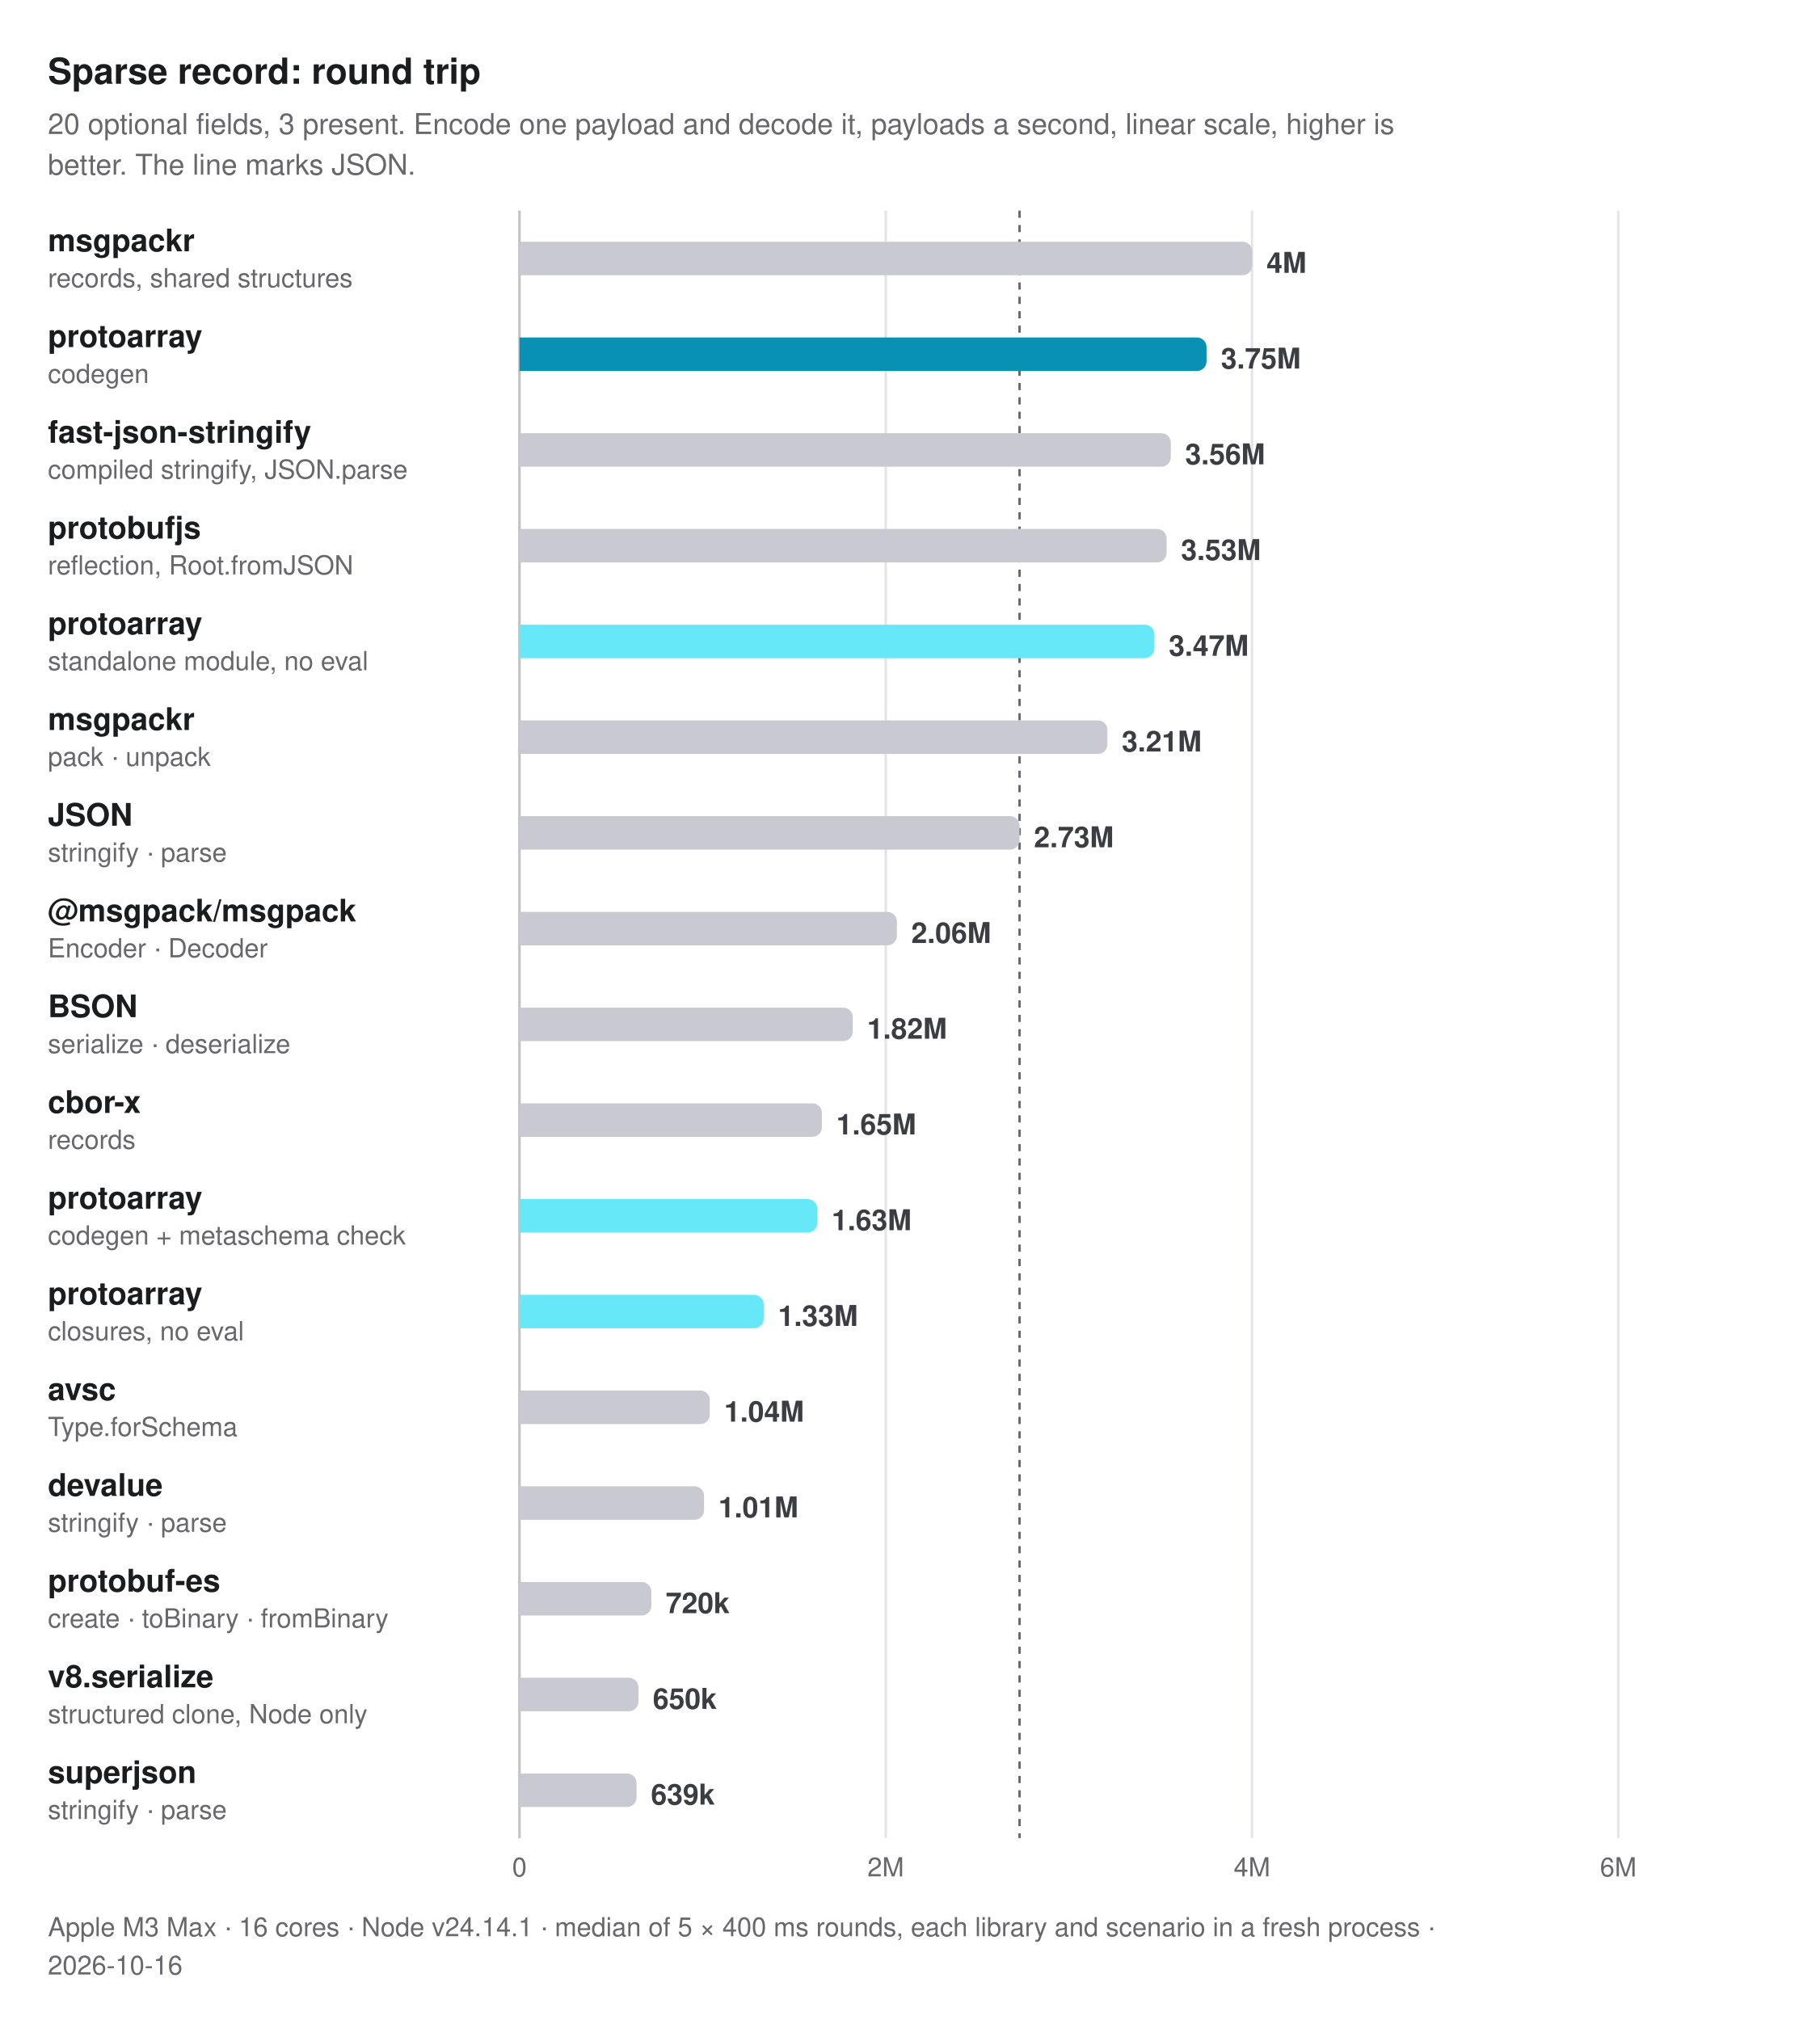
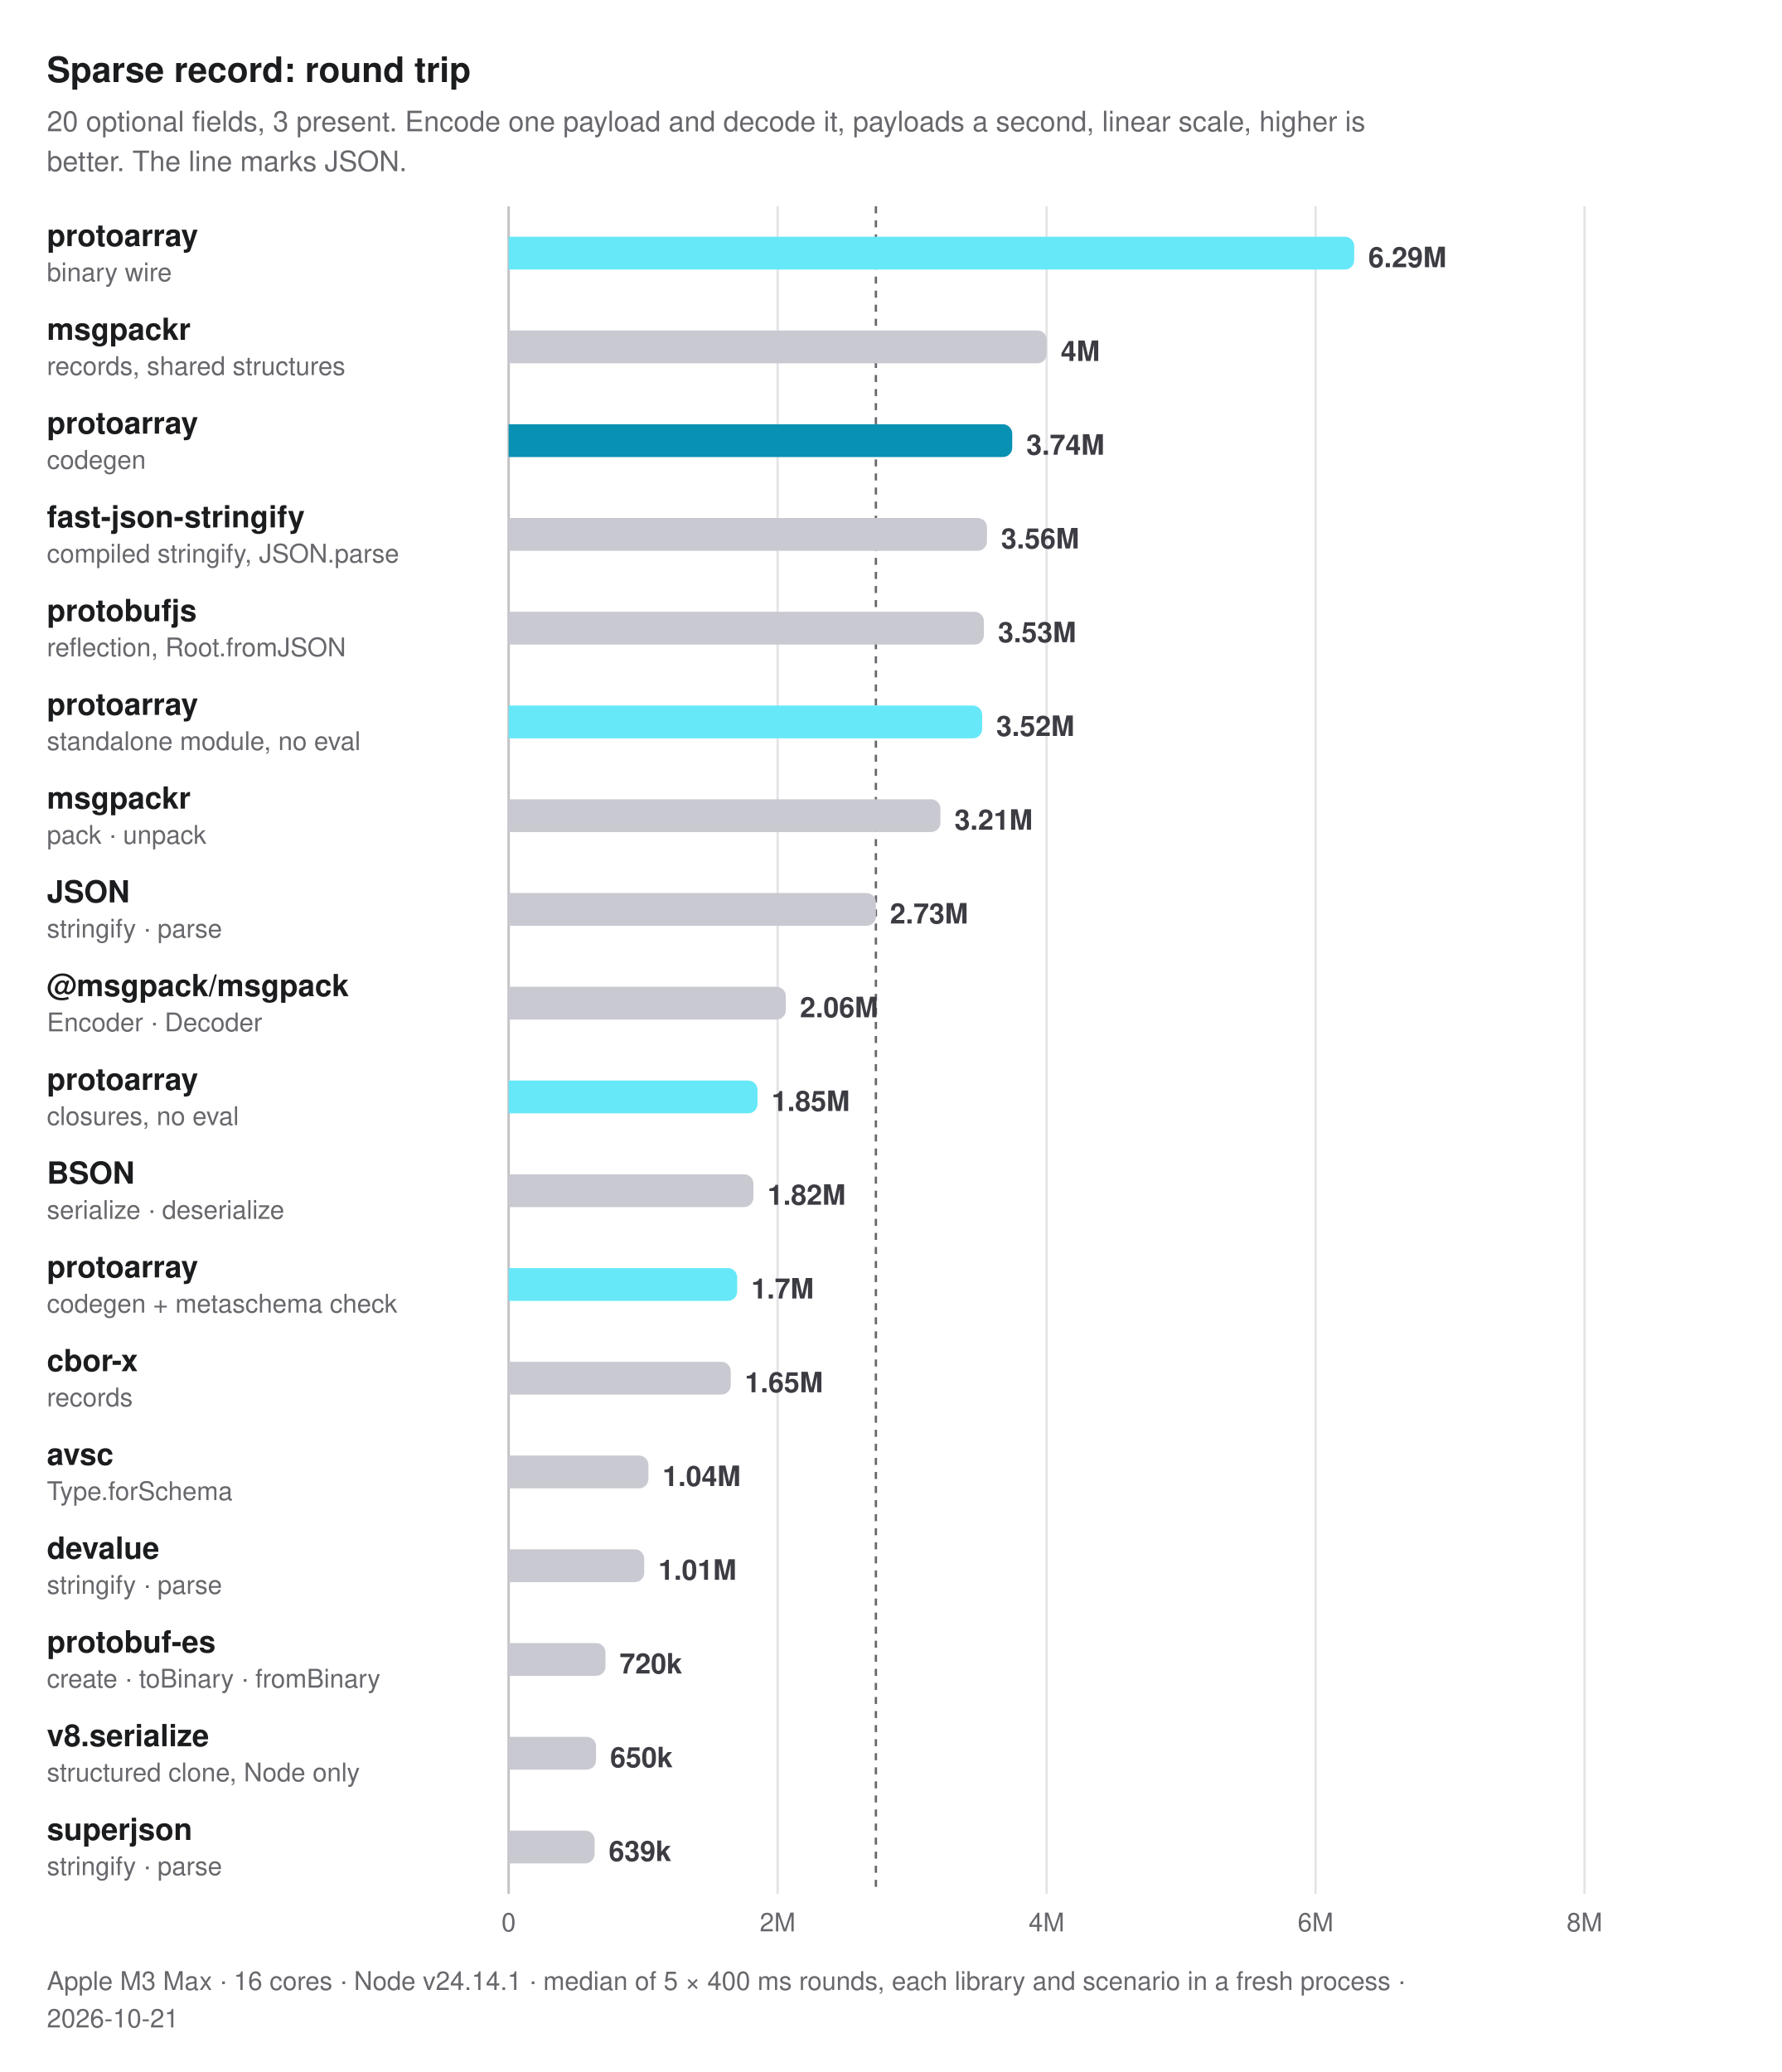
- <svg xmlns="http://www.w3.org/2000/svg" width="760" height="844" viewBox="0 0 760 844" role="img" aria-label="Sparse record: round trip. 20 optional fields, 3 present. Encode one payload and decode it, payloads a second, linear scale, higher is better. The line marks JSON.">
+ <svg xmlns="http://www.w3.org/2000/svg" width="760" height="884" viewBox="0 0 760 884" role="img" aria-label="Sparse record: round trip. 20 optional fields, 3 present. Encode one payload and decode it, payloads a second, linear scale, higher is better. The line marks JSON.">
  <style>
  text { font-family: -apple-system, BlinkMacSystemFont, "Segoe UI", Helvetica, Arial, sans-serif; }
  .title { font-size: 15px; font-weight: 700; fill: #1b1c1e; }
  .subtitle, .caption { font-size: 12px; fill: #67676c; }
  .caption { font-size: 11px; }
  .group { font-size: 11px; font-weight: 600; letter-spacing: 0.06em; fill: #67676c; }
  .label { font-size: 13px; font-weight: 600; fill: #1b1c1e; }
  .label.primary, .label.secondary { font-weight: 700; }
  .sublabel { font-size: 11px; fill: #67676c; }
  .value { font-size: 12px; font-weight: 600; fill: #3c3c43; font-variant-numeric: tabular-nums; }
  .value.small { font-size: 10px; }
  .legend { font-size: 11px; fill: #3c3c43; }
  .tick { font-size: 11px; fill: #67676c; font-variant-numeric: tabular-nums; }
  .grid { stroke: #e4e4e7; stroke-width: 1; }
  .axis { stroke: #c2c2c4; stroke-width: 1; }
  .ref { stroke: #67676c; stroke-width: 1; stroke-dasharray: 3 3; }
  .bar { fill: #c9cad1; }
  .bar.primary { fill: #0891b2; }
  .bar.secondary { fill: #67e8f9; }
  @media (prefers-color-scheme: dark) {
    .title, .label { fill: #dfdfd6; }
    .subtitle, .caption, .group, .sublabel, .tick { fill: #98989f; }
    .value, .legend { fill: #c2c2c4; }
    .grid { stroke: #2e2e32; }
    .axis { stroke: #48484c; }
    .ref { stroke: #98989f; }
    .bar { fill: #4a4b53; }
    .bar.primary { fill: #22d3ee; }
    .bar.secondary { fill: #0e7490; }
  }
</style>
  <text class="title" x="20" y="35">Sparse record: round trip</text>
  <text class="subtitle" x="20" y="56">20 optional fields, 3 present. Encode one payload and decode it, payloads a second, linear scale, higher is</text>
  <text class="subtitle" x="20" y="73">better. The line marks JSON.</text>
-   <line class="grid" x1="217" y1="88" x2="217" y2="768" />
-   <text class="tick" x="217" y="784" text-anchor="middle">0</text>
-   <line class="grid" x1="370" y1="88" x2="370" y2="768" />
-   <text class="tick" x="370" y="784" text-anchor="middle">2M</text>
-   <line class="grid" x1="523" y1="88" x2="523" y2="768" />
-   <text class="tick" x="523" y="784" text-anchor="middle">4M</text>
-   <line class="grid" x1="676" y1="88" x2="676" y2="768" />
-   <text class="tick" x="676" y="784" text-anchor="middle">6M</text>
-   <line class="axis" x1="217" y1="88" x2="217" y2="768" />
-   <line class="ref" x1="425.898" y1="88" x2="425.898" y2="768" />
+   <line class="grid" x1="217" y1="88" x2="217" y2="808" />
+   <text class="tick" x="217" y="824" text-anchor="middle">0</text>
+   <line class="grid" x1="331.75" y1="88" x2="331.75" y2="808" />
+   <text class="tick" x="331.75" y="824" text-anchor="middle">2M</text>
+   <line class="grid" x1="446.5" y1="88" x2="446.5" y2="808" />
+   <text class="tick" x="446.5" y="824" text-anchor="middle">4M</text>
+   <line class="grid" x1="561.25" y1="88" x2="561.25" y2="808" />
+   <text class="tick" x="561.25" y="824" text-anchor="middle">6M</text>
+   <line class="grid" x1="676" y1="88" x2="676" y2="808" />
+   <text class="tick" x="676" y="824" text-anchor="middle">8M</text>
+   <line class="axis" x1="217" y1="88" x2="217" y2="808" />
+   <line class="ref" x1="373.674" y1="88" x2="373.674" y2="808" />
  <g>
-     <text class="label" x="20" y="105">msgpackr</text>
-     <text class="sublabel" x="20" y="120">records, shared structures</text>
-     <path class="bar" d="M217,101H519.073A4,4 0 0 1 523.073,105V111A4,4 0 0 1 519.073,115H217Z" />
-     <text class="value" x="529.073" y="114">4M</text>
+     <text class="label secondary" x="20" y="105">protoarray</text>
+     <text class="sublabel" x="20" y="120">binary wire</text>
+     <path class="bar secondary" d="M217,101H573.746A4,4 0 0 1 577.746,105V111A4,4 0 0 1 573.746,115H217Z" />
+     <text class="value" x="583.746" y="114">6.29M</text>
  </g>
  <g>
-     <text class="label primary" x="20" y="145">protoarray</text>
-     <text class="sublabel" x="20" y="160">codegen</text>
-     <path class="bar primary" d="M217,141H500.011A4,4 0 0 1 504.011,145V151A4,4 0 0 1 500.011,155H217Z" />
-     <text class="value" x="510.011" y="154">3.75M</text>
+     <text class="label" x="20" y="145">msgpackr</text>
+     <text class="sublabel" x="20" y="160">records, shared structures</text>
+     <path class="bar" d="M217,141H442.555A4,4 0 0 1 446.555,145V151A4,4 0 0 1 442.555,155H217Z" />
+     <text class="value" x="452.555" y="154">4M</text>
  </g>
  <g>
-     <text class="label" x="20" y="185">fast-json-stringify</text>
-     <text class="sublabel" x="20" y="200">compiled stringify, JSON.parse</text>
-     <path class="bar" d="M217,181H485.095A4,4 0 0 1 489.095,185V191A4,4 0 0 1 485.095,195H217Z" />
-     <text class="value" x="495.095" y="194">3.56M</text>
+     <text class="label primary" x="20" y="185">protoarray</text>
+     <text class="sublabel" x="20" y="200">codegen</text>
+     <path class="bar primary" d="M217,181H427.843A4,4 0 0 1 431.843,185V191A4,4 0 0 1 427.843,195H217Z" />
+     <text class="value" x="437.843" y="194">3.74M</text>
  </g>
  <g>
-     <text class="label" x="20" y="225">protobufjs</text>
-     <text class="sublabel" x="20" y="240">reflection, Root.fromJSON</text>
-     <path class="bar" d="M217,221H483.344A4,4 0 0 1 487.344,225V231A4,4 0 0 1 483.344,235H217Z" />
-     <text class="value" x="493.344" y="234">3.53M</text>
+     <text class="label" x="20" y="225">fast-json-stringify</text>
+     <text class="sublabel" x="20" y="240">compiled stringify, JSON.parse</text>
+     <path class="bar" d="M217,221H417.072A4,4 0 0 1 421.072,225V231A4,4 0 0 1 417.072,235H217Z" />
+     <text class="value" x="427.072" y="234">3.56M</text>
  </g>
  <g>
-     <text class="label secondary" x="20" y="265">protoarray</text>
-     <text class="sublabel" x="20" y="280">standalone module, no eval</text>
-     <path class="bar secondary" d="M217,261H478.235A4,4 0 0 1 482.235,265V271A4,4 0 0 1 478.235,275H217Z" />
-     <text class="value" x="488.235" y="274">3.47M</text>
+     <text class="label" x="20" y="265">protobufjs</text>
+     <text class="sublabel" x="20" y="280">reflection, Root.fromJSON</text>
+     <path class="bar" d="M217,261H415.758A4,4 0 0 1 419.758,265V271A4,4 0 0 1 415.758,275H217Z" />
+     <text class="value" x="425.758" y="274">3.53M</text>
  </g>
  <g>
-     <text class="label" x="20" y="305">msgpackr</text>
-     <text class="sublabel" x="20" y="320">pack · unpack</text>
-     <path class="bar" d="M217,301H458.609A4,4 0 0 1 462.609,305V311A4,4 0 0 1 458.609,315H217Z" />
-     <text class="value" x="468.609" y="314">3.21M</text>
+     <text class="label secondary" x="20" y="305">protoarray</text>
+     <text class="sublabel" x="20" y="320">standalone module, no eval</text>
+     <path class="bar secondary" d="M217,301H415.018A4,4 0 0 1 419.018,305V311A4,4 0 0 1 415.018,315H217Z" />
+     <text class="value" x="425.018" y="314">3.52M</text>
  </g>
  <g>
-     <text class="label" x="20" y="345">JSON</text>
-     <text class="sublabel" x="20" y="360">stringify · parse</text>
-     <path class="bar" d="M217,341H421.898A4,4 0 0 1 425.898,345V351A4,4 0 0 1 421.898,355H217Z" />
-     <text class="value" x="431.898" y="354">2.73M</text>
+     <text class="label" x="20" y="345">msgpackr</text>
+     <text class="sublabel" x="20" y="360">pack · unpack</text>
+     <path class="bar" d="M217,341H397.207A4,4 0 0 1 401.207,345V351A4,4 0 0 1 397.207,355H217Z" />
+     <text class="value" x="407.207" y="354">3.21M</text>
  </g>
  <g>
-     <text class="label" x="20" y="385">@msgpack/msgpack</text>
-     <text class="sublabel" x="20" y="400">Encoder · Decoder</text>
-     <path class="bar" d="M217,381H370.668A4,4 0 0 1 374.668,385V391A4,4 0 0 1 370.668,395H217Z" />
-     <text class="value" x="380.668" y="394">2.06M</text>
+     <text class="label" x="20" y="385">JSON</text>
+     <text class="sublabel" x="20" y="400">stringify · parse</text>
+     <path class="bar" d="M217,381H369.674A4,4 0 0 1 373.674,385V391A4,4 0 0 1 369.674,395H217Z" />
+     <text class="value" x="379.674" y="394">2.73M</text>
  </g>
  <g>
-     <text class="label" x="20" y="425">BSON</text>
-     <text class="sublabel" x="20" y="440">serialize · deserialize</text>
-     <path class="bar" d="M217,421H352.226A4,4 0 0 1 356.226,425V431A4,4 0 0 1 352.226,435H217Z" />
-     <text class="value" x="362.226" y="434">1.82M</text>
+     <text class="label" x="20" y="425">@msgpack/msgpack</text>
+     <text class="sublabel" x="20" y="440">Encoder · Decoder</text>
+     <path class="bar" d="M217,421H331.251A4,4 0 0 1 335.251,425V431A4,4 0 0 1 331.251,435H217Z" />
+     <text class="value" x="341.251" y="434">2.06M</text>
  </g>
  <g>
-     <text class="label" x="20" y="465">cbor-x</text>
-     <text class="sublabel" x="20" y="480">records</text>
-     <path class="bar" d="M217,461H339.342A4,4 0 0 1 343.342,465V471A4,4 0 0 1 339.342,475H217Z" />
-     <text class="value" x="349.342" y="474">1.65M</text>
+     <text class="label secondary" x="20" y="465">protoarray</text>
+     <text class="sublabel" x="20" y="480">closures, no eval</text>
+     <path class="bar secondary" d="M217,461H319.178A4,4 0 0 1 323.178,465V471A4,4 0 0 1 319.178,475H217Z" />
+     <text class="value" x="329.178" y="474">1.85M</text>
  </g>
  <g>
-     <text class="label secondary" x="20" y="505">protoarray</text>
-     <text class="sublabel" x="20" y="520">codegen + metaschema check</text>
-     <path class="bar secondary" d="M217,501H337.411A4,4 0 0 1 341.411,505V511A4,4 0 0 1 337.411,515H217Z" />
-     <text class="value" x="347.411" y="514">1.63M</text>
+     <text class="label" x="20" y="505">BSON</text>
+     <text class="sublabel" x="20" y="520">serialize · deserialize</text>
+     <path class="bar" d="M217,501H317.42A4,4 0 0 1 321.42,505V511A4,4 0 0 1 317.42,515H217Z" />
+     <text class="value" x="327.42" y="514">1.82M</text>
  </g>
  <g>
    <text class="label secondary" x="20" y="545">protoarray</text>
-     <text class="sublabel" x="20" y="560">closures, no eval</text>
-     <path class="bar secondary" d="M217,541H315.016A4,4 0 0 1 319.016,545V551A4,4 0 0 1 315.016,555H217Z" />
-     <text class="value" x="325.016" y="554">1.33M</text>
+     <text class="sublabel" x="20" y="560">codegen + metaschema check</text>
+     <path class="bar secondary" d="M217,541H310.508A4,4 0 0 1 314.508,545V551A4,4 0 0 1 310.508,555H217Z" />
+     <text class="value" x="320.508" y="554">1.7M</text>
  </g>
  <g>
-     <text class="label" x="20" y="585">avsc</text>
-     <text class="sublabel" x="20" y="600">Type.forSchema</text>
-     <path class="bar" d="M217,581H292.511A4,4 0 0 1 296.511,585V591A4,4 0 0 1 292.511,595H217Z" />
-     <text class="value" x="302.511" y="594">1.04M</text>
+     <text class="label" x="20" y="585">cbor-x</text>
+     <text class="sublabel" x="20" y="600">records</text>
+     <path class="bar" d="M217,581H307.757A4,4 0 0 1 311.757,585V591A4,4 0 0 1 307.757,595H217Z" />
+     <text class="value" x="317.757" y="594">1.65M</text>
  </g>
  <g>
-     <text class="label" x="20" y="625">devalue</text>
-     <text class="sublabel" x="20" y="640">stringify · parse</text>
-     <path class="bar" d="M217,621H290.115A4,4 0 0 1 294.115,625V631A4,4 0 0 1 290.115,635H217Z" />
-     <text class="value" x="300.115" y="634">1.01M</text>
+     <text class="label" x="20" y="625">avsc</text>
+     <text class="sublabel" x="20" y="640">Type.forSchema</text>
+     <path class="bar" d="M217,621H272.633A4,4 0 0 1 276.633,625V631A4,4 0 0 1 272.633,635H217Z" />
+     <text class="value" x="282.633" y="634">1.04M</text>
  </g>
  <g>
-     <text class="label" x="20" y="665">protobuf-es</text>
-     <text class="sublabel" x="20" y="680">create · toBinary · fromBinary</text>
-     <path class="bar" d="M217,661H268.087A4,4 0 0 1 272.087,665V671A4,4 0 0 1 268.087,675H217Z" />
-     <text class="value" x="278.087" y="674">720k</text>
+     <text class="label" x="20" y="665">devalue</text>
+     <text class="sublabel" x="20" y="680">stringify · parse</text>
+     <path class="bar" d="M217,661H270.836A4,4 0 0 1 274.836,665V671A4,4 0 0 1 270.836,675H217Z" />
+     <text class="value" x="280.836" y="674">1.01M</text>
  </g>
  <g>
-     <text class="label" x="20" y="705">v8.serialize</text>
-     <text class="sublabel" x="20" y="720">structured clone, Node only</text>
-     <path class="bar" d="M217,701H262.715A4,4 0 0 1 266.715,705V711A4,4 0 0 1 262.715,715H217Z" />
-     <text class="value" x="272.715" y="714">650k</text>
+     <text class="label" x="20" y="705">protobuf-es</text>
+     <text class="sublabel" x="20" y="720">create · toBinary · fromBinary</text>
+     <path class="bar" d="M217,701H254.315A4,4 0 0 1 258.315,705V711A4,4 0 0 1 254.315,715H217Z" />
+     <text class="value" x="264.315" y="714">720k</text>
  </g>
  <g>
-     <text class="label" x="20" y="745">superjson</text>
-     <text class="sublabel" x="20" y="760">stringify · parse</text>
-     <path class="bar" d="M217,741H261.916A4,4 0 0 1 265.916,745V751A4,4 0 0 1 261.916,755H217Z" />
-     <text class="value" x="271.916" y="754">639k</text>
+     <text class="label" x="20" y="745">v8.serialize</text>
+     <text class="sublabel" x="20" y="760">structured clone, Node only</text>
+     <path class="bar" d="M217,741H250.286A4,4 0 0 1 254.286,745V751A4,4 0 0 1 250.286,755H217Z" />
+     <text class="value" x="260.286" y="754">650k</text>
  </g>
-   <text class="caption" x="20" y="809">Apple M3 Max · 16 cores · Node v24.14.1 · median of 5 × 400 ms rounds, each library and scenario in a fresh process ·</text>
-   <text class="caption" x="20" y="825">2026-10-16</text>
+   <g>
+     <text class="label" x="20" y="785">superjson</text>
+     <text class="sublabel" x="20" y="800">stringify · parse</text>
+     <path class="bar" d="M217,781H249.687A4,4 0 0 1 253.687,785V791A4,4 0 0 1 249.687,795H217Z" />
+     <text class="value" x="259.687" y="794">639k</text>
+   </g>
+   <text class="caption" x="20" y="849">Apple M3 Max · 16 cores · Node v24.14.1 · median of 5 × 400 ms rounds, each library and scenario in a fresh process ·</text>
+   <text class="caption" x="20" y="865">2026-10-21</text>
</svg>
